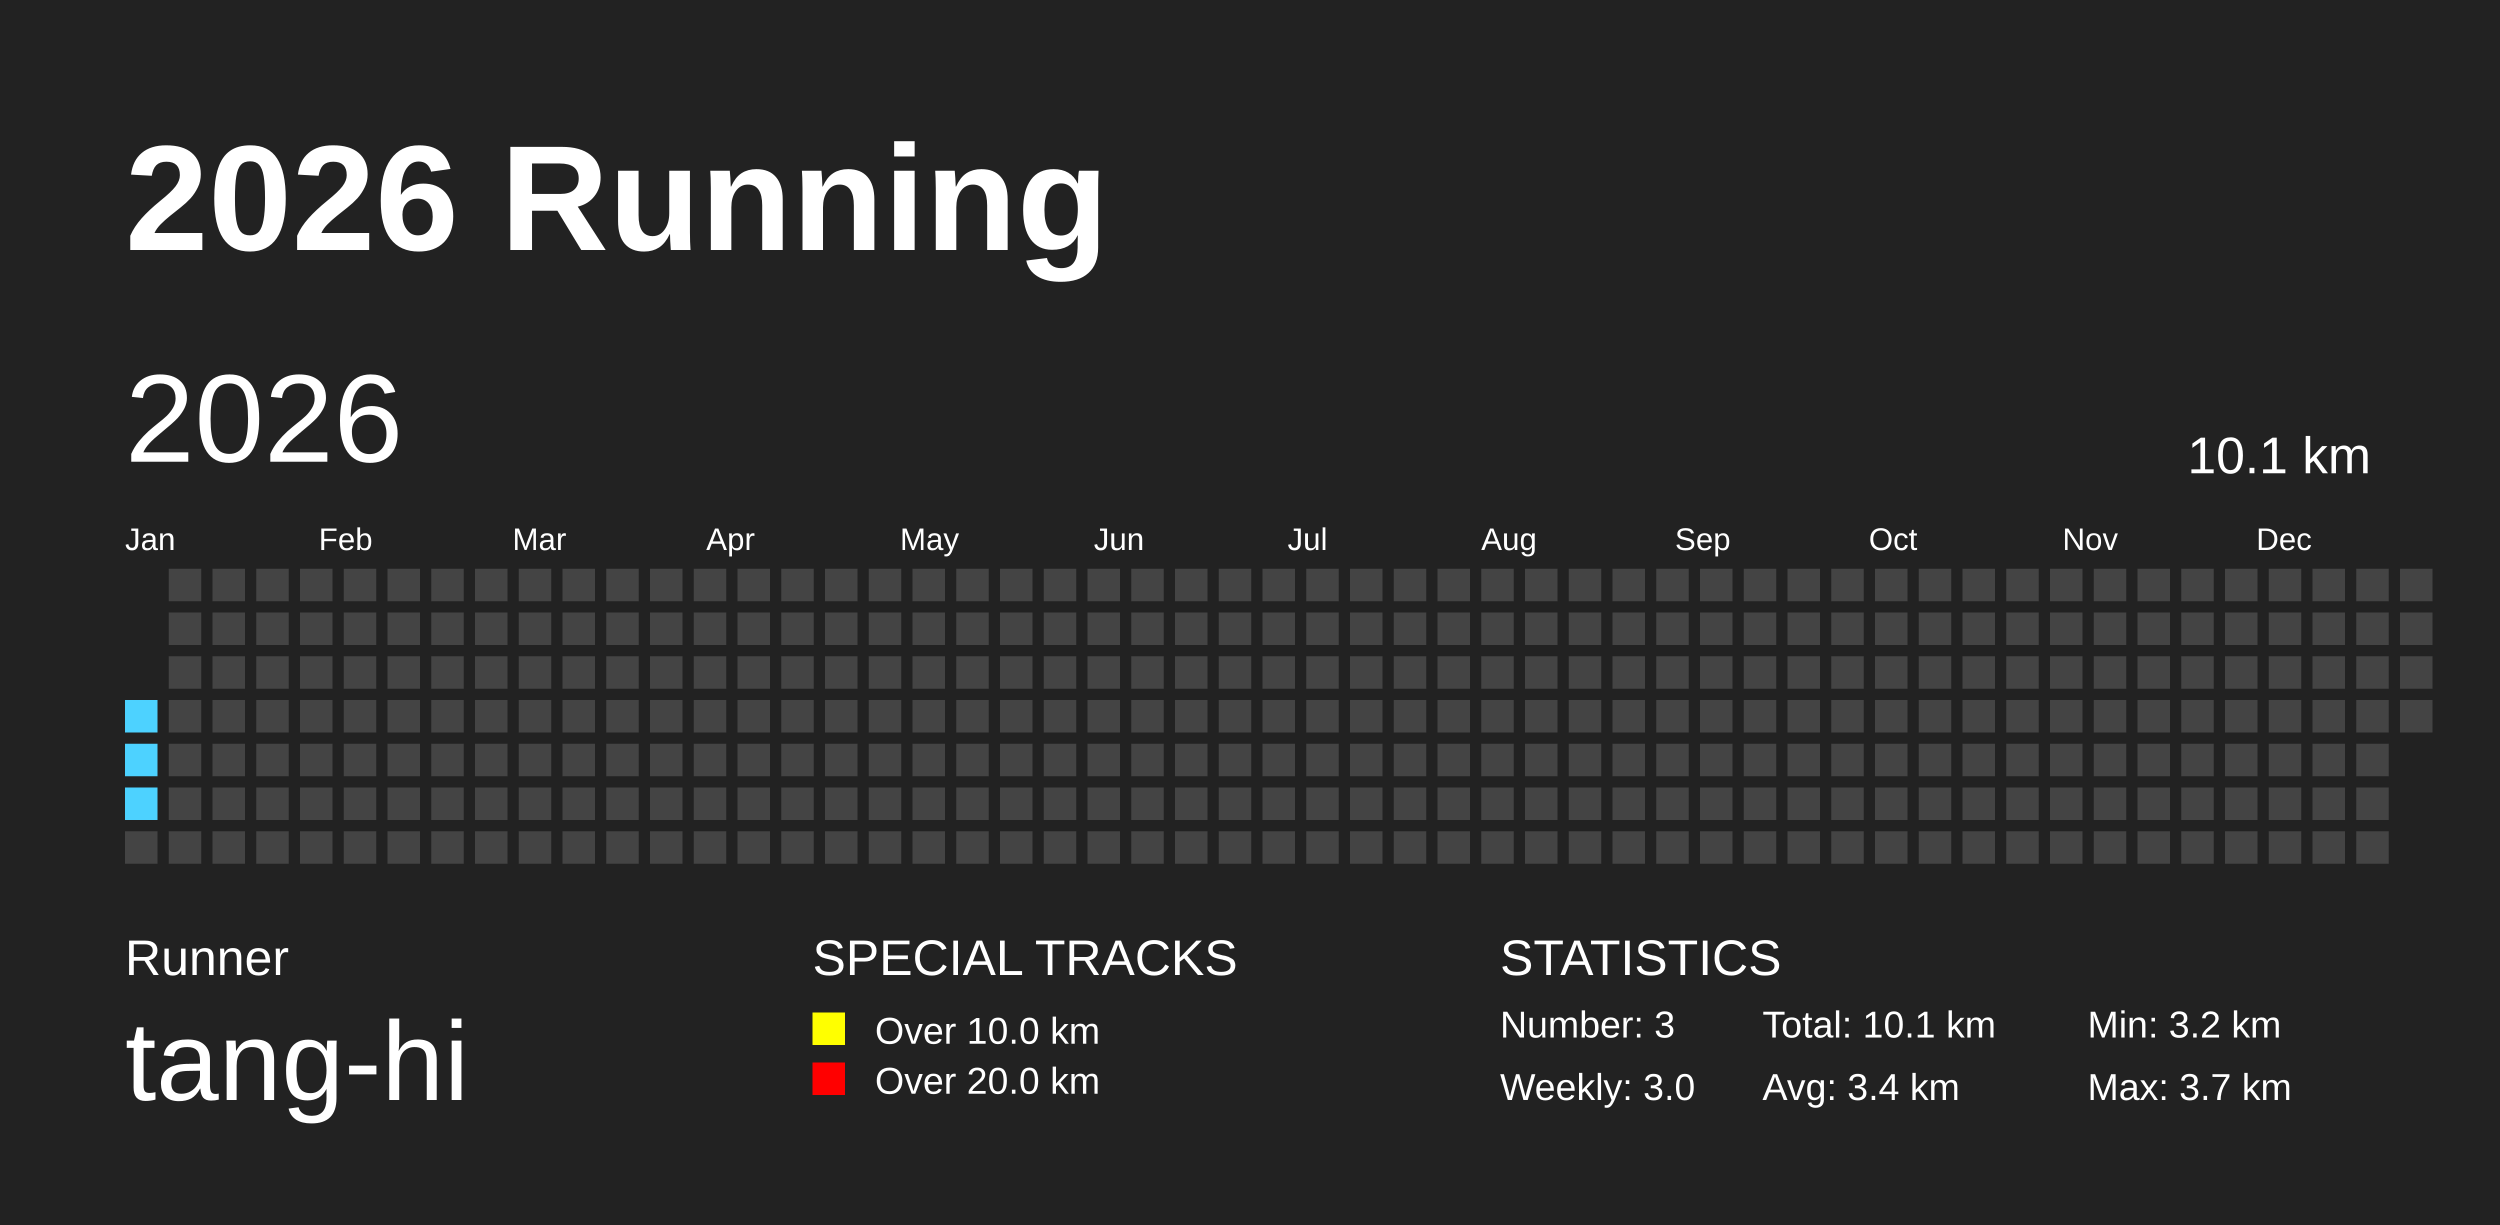
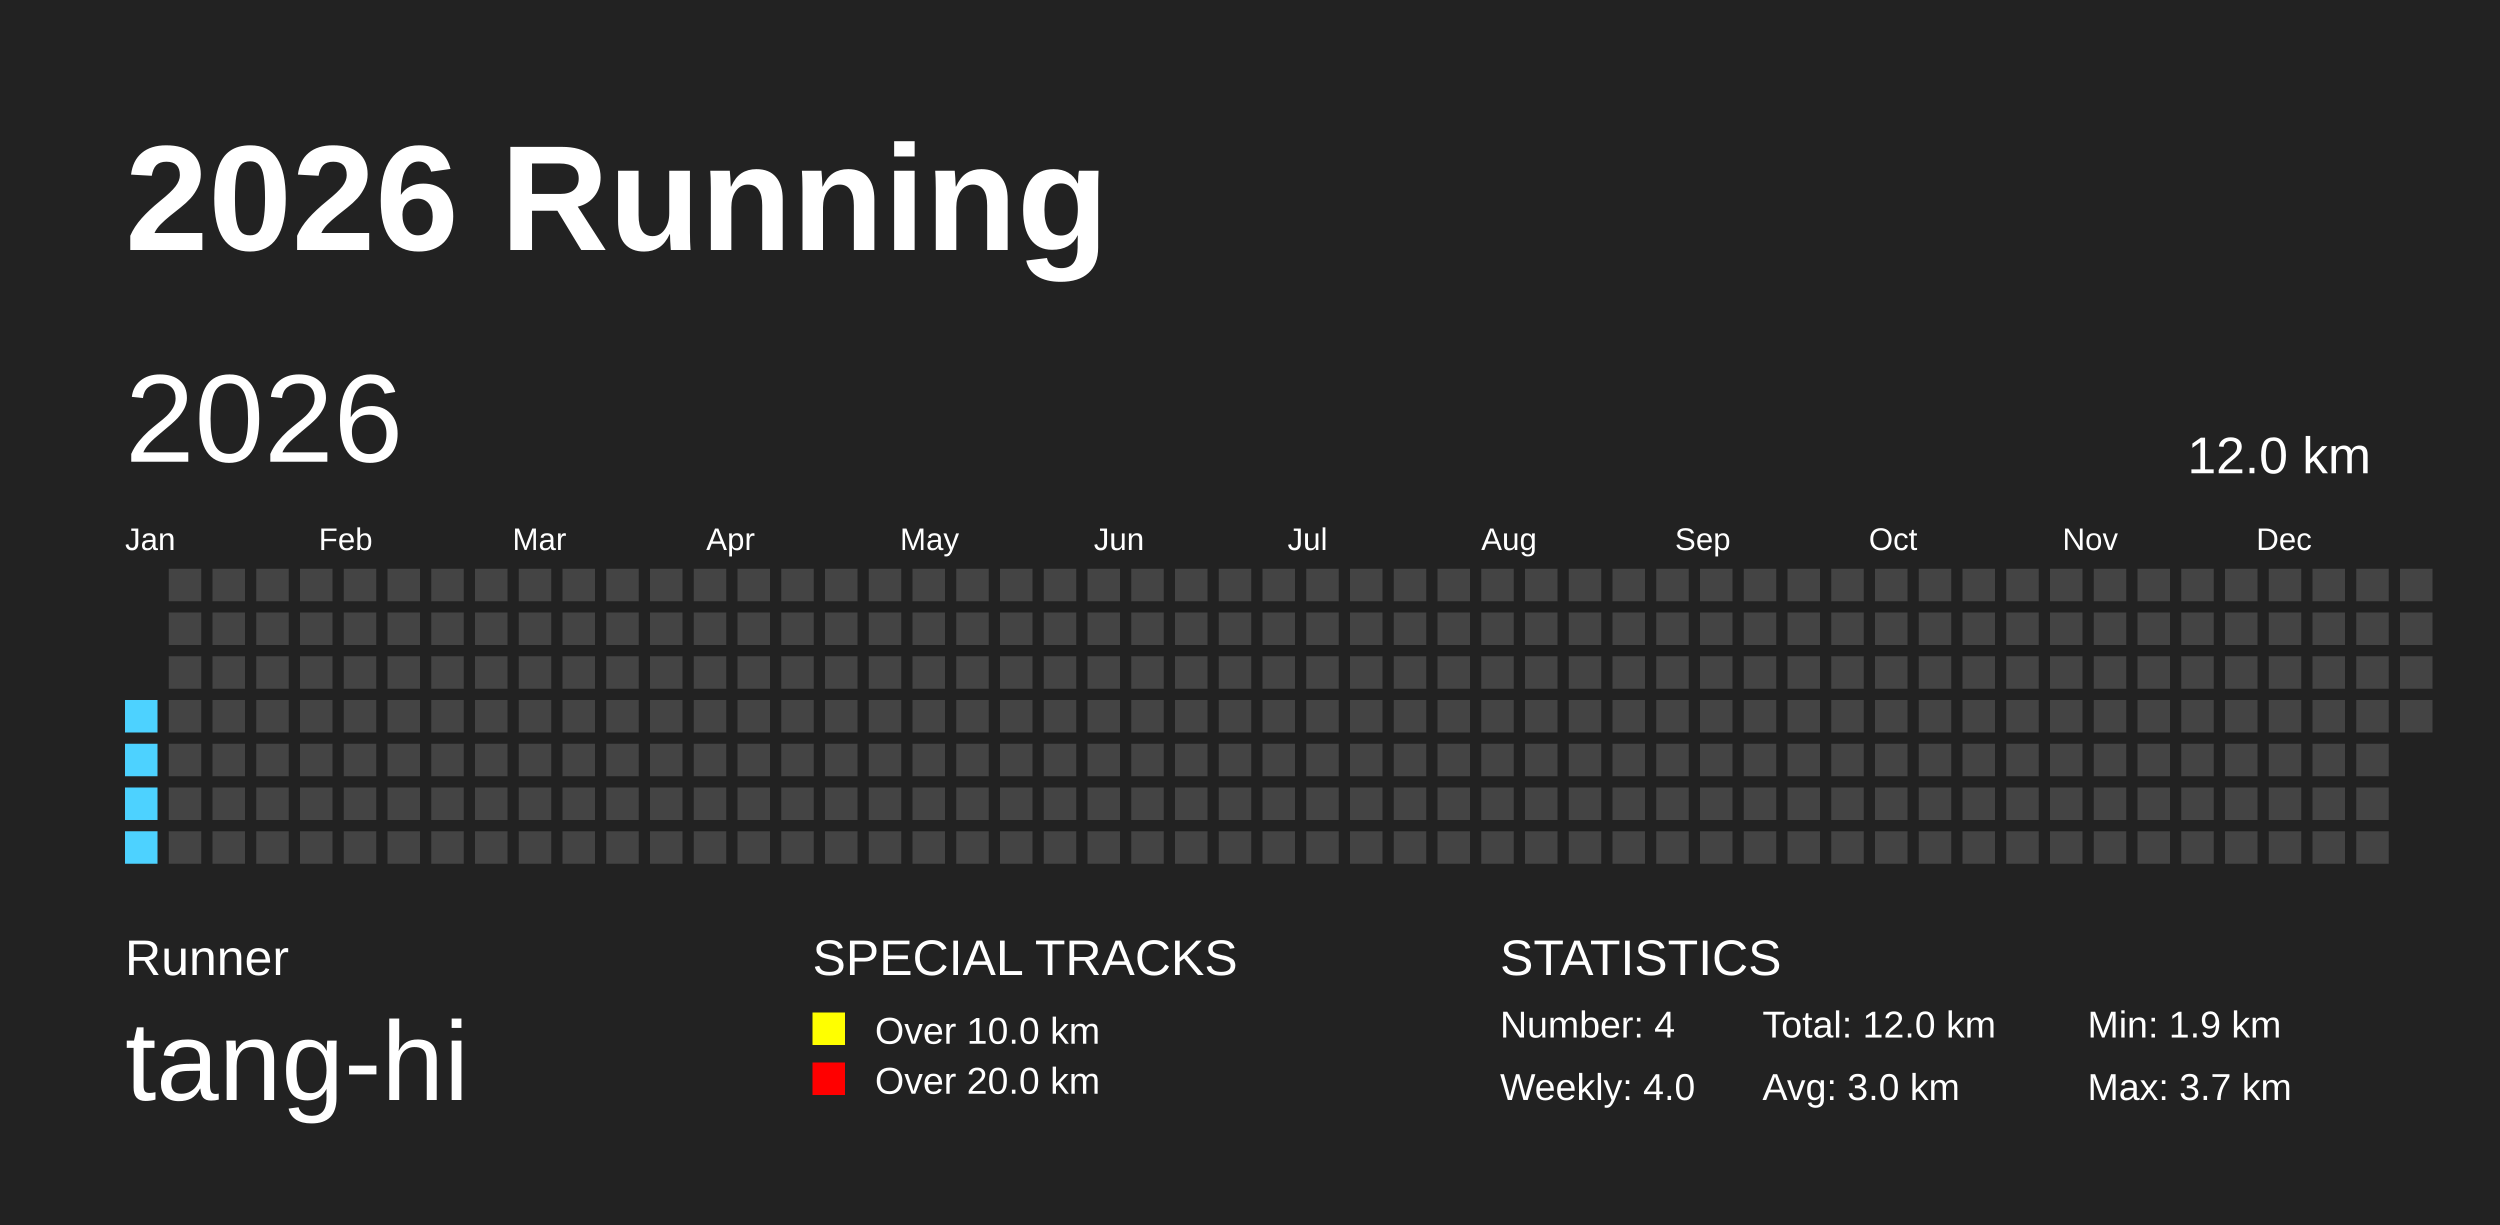
<svg xmlns="http://www.w3.org/2000/svg" baseProfile="full" height="98mm" version="1.1" viewBox="0,0,200,98" width="200mm">
  <defs />
  <rect fill="#222222" height="98" width="200" x="0" y="0" />
  <text fill="#FFFFFF" style="font-size:12px; font-family:Arial; font-weight:bold;" x="10" y="20">2026 Running</text>
  <text fill="#FFFFFF" style="font-size:4px; font-family:Arial" x="10" y="78">Runner</text>
  <text fill="#FFFFFF" style="font-size:9px; font-family:Arial" x="10" y="88">tang-hi</text>
  <text fill="#FFFFFF" style="font-size:4px; font-family:Arial" x="65" y="78">SPECIAL TRACKS</text>
  <rect fill="yellow" height="2.6" width="2.6" x="65" y="81" />
  <text fill="#FFFFFF" style="font-size:3px; font-family:Arial" x="70" y="83.5">Over 10.0 km</text>
  <rect fill="red" height="2.6" width="2.6" x="65" y="85" />
  <text fill="#FFFFFF" style="font-size:3px; font-family:Arial" x="70" y="87.5">Over 20.0 km</text>
  <text fill="#FFFFFF" style="font-size:4px; font-family:Arial" x="120" y="78">STATISTICS</text>
-   <text fill="#FFFFFF" style="font-size:3px; font-family:Arial" x="120" y="83">Number: 3</text>
-   <text fill="#FFFFFF" style="font-size:3px; font-family:Arial" x="120" y="88">Weekly: 3.0</text>
-   <text fill="#FFFFFF" style="font-size:3px; font-family:Arial" x="141" y="83">Total: 10.1 km</text>
-   <text fill="#FFFFFF" style="font-size:3px; font-family:Arial" x="141" y="88">Avg: 3.4 km</text>
-   <text fill="#FFFFFF" style="font-size:3px; font-family:Arial" x="167" y="83">Min: 3.2 km</text>
+   <text fill="#FFFFFF" style="font-size:3px; font-family:Arial" x="120" y="83">Number: 4</text>
+   <text fill="#FFFFFF" style="font-size:3px; font-family:Arial" x="120" y="88">Weekly: 4.0</text>
+   <text fill="#FFFFFF" style="font-size:3px; font-family:Arial" x="141" y="83">Total: 12.0 km</text>
+   <text fill="#FFFFFF" style="font-size:3px; font-family:Arial" x="141" y="88">Avg: 3.0 km</text>
+   <text fill="#FFFFFF" style="font-size:3px; font-family:Arial" x="167" y="83">Min: 1.9 km</text>
  <text fill="#FFFFFF" style="font-size:3px; font-family:Arial" x="167" y="88">Max: 3.7 km</text>
  <text dominant-baseline="hanging" fill="#FFFFFF" style="font-size:10.0px; font-family:Arial;" x="10" y="30">2026</text>
-   <text dominant-baseline="hanging" fill="#FFFFFF" style="font-size:4.125px; font-family:Arial;" x="175" y="35">10.1 km</text>
+   <text dominant-baseline="hanging" fill="#FFFFFF" style="font-size:4.125px; font-family:Arial;" x="175" y="35">12.0 km</text>
  <text fill="#FFFFFF" style="font-size:2.5px; font-family:Arial" x="10.0" y="44">Jan</text>
  <text fill="#FFFFFF" style="font-size:2.5px; font-family:Arial" x="25.5" y="44">Feb</text>
  <text fill="#FFFFFF" style="font-size:2.5px; font-family:Arial" x="41.0" y="44">Mar</text>
  <text fill="#FFFFFF" style="font-size:2.5px; font-family:Arial" x="56.5" y="44">Apr</text>
  <text fill="#FFFFFF" style="font-size:2.5px; font-family:Arial" x="72.0" y="44">May</text>
  <text fill="#FFFFFF" style="font-size:2.5px; font-family:Arial" x="87.5" y="44">Jun</text>
  <text fill="#FFFFFF" style="font-size:2.5px; font-family:Arial" x="103.0" y="44">Jul</text>
  <text fill="#FFFFFF" style="font-size:2.5px; font-family:Arial" x="118.5" y="44">Aug</text>
  <text fill="#FFFFFF" style="font-size:2.5px; font-family:Arial" x="134.0" y="44">Sep</text>
  <text fill="#FFFFFF" style="font-size:2.5px; font-family:Arial" x="149.5" y="44">Oct</text>
  <text fill="#FFFFFF" style="font-size:2.5px; font-family:Arial" x="165.0" y="44">Nov</text>
  <text fill="#FFFFFF" style="font-size:2.5px; font-family:Arial" x="180.5" y="44">Dec</text>
  <rect fill="#4DD2FF" height="2.6" width="2.6" x="10.0" y="56.0" />
  <rect fill="#4DD2FF" height="2.6" width="2.6" x="10.0" y="59.5" />
  <rect fill="#4DD2FF" height="2.6" width="2.6" x="10.0" y="63.0" />
-   <rect fill="#444444" height="2.6" width="2.6" x="10.0" y="66.5" />
+   <rect fill="#4DD2FF" height="2.6" width="2.6" x="10.0" y="66.5" />
  <rect fill="#444444" height="2.6" width="2.6" x="13.5" y="45.5" />
  <rect fill="#444444" height="2.6" width="2.6" x="13.5" y="49.0" />
  <rect fill="#444444" height="2.6" width="2.6" x="13.5" y="52.5" />
  <rect fill="#444444" height="2.6" width="2.6" x="13.5" y="56.0" />
  <rect fill="#444444" height="2.6" width="2.6" x="13.5" y="59.5" />
  <rect fill="#444444" height="2.6" width="2.6" x="13.5" y="63.0" />
  <rect fill="#444444" height="2.6" width="2.6" x="13.5" y="66.5" />
  <rect fill="#444444" height="2.6" width="2.6" x="17.0" y="45.5" />
  <rect fill="#444444" height="2.6" width="2.6" x="17.0" y="49.0" />
  <rect fill="#444444" height="2.6" width="2.6" x="17.0" y="52.5" />
  <rect fill="#444444" height="2.6" width="2.6" x="17.0" y="56.0" />
  <rect fill="#444444" height="2.6" width="2.6" x="17.0" y="59.5" />
  <rect fill="#444444" height="2.6" width="2.6" x="17.0" y="63.0" />
  <rect fill="#444444" height="2.6" width="2.6" x="17.0" y="66.5" />
  <rect fill="#444444" height="2.6" width="2.6" x="20.5" y="45.5" />
  <rect fill="#444444" height="2.6" width="2.6" x="20.5" y="49.0" />
  <rect fill="#444444" height="2.6" width="2.6" x="20.5" y="52.5" />
  <rect fill="#444444" height="2.6" width="2.6" x="20.5" y="56.0" />
  <rect fill="#444444" height="2.6" width="2.6" x="20.5" y="59.5" />
  <rect fill="#444444" height="2.6" width="2.6" x="20.5" y="63.0" />
  <rect fill="#444444" height="2.6" width="2.6" x="20.5" y="66.5" />
  <rect fill="#444444" height="2.6" width="2.6" x="24.0" y="45.5" />
  <rect fill="#444444" height="2.6" width="2.6" x="24.0" y="49.0" />
  <rect fill="#444444" height="2.6" width="2.6" x="24.0" y="52.5" />
  <rect fill="#444444" height="2.6" width="2.6" x="24.0" y="56.0" />
  <rect fill="#444444" height="2.6" width="2.6" x="24.0" y="59.5" />
  <rect fill="#444444" height="2.6" width="2.6" x="24.0" y="63.0" />
  <rect fill="#444444" height="2.6" width="2.6" x="24.0" y="66.5" />
  <rect fill="#444444" height="2.6" width="2.6" x="27.5" y="45.5" />
  <rect fill="#444444" height="2.6" width="2.6" x="27.5" y="49.0" />
  <rect fill="#444444" height="2.6" width="2.6" x="27.5" y="52.5" />
  <rect fill="#444444" height="2.6" width="2.6" x="27.5" y="56.0" />
  <rect fill="#444444" height="2.6" width="2.6" x="27.5" y="59.5" />
  <rect fill="#444444" height="2.6" width="2.6" x="27.5" y="63.0" />
  <rect fill="#444444" height="2.6" width="2.6" x="27.5" y="66.5" />
  <rect fill="#444444" height="2.6" width="2.6" x="31.0" y="45.5" />
  <rect fill="#444444" height="2.6" width="2.6" x="31.0" y="49.0" />
  <rect fill="#444444" height="2.6" width="2.6" x="31.0" y="52.5" />
  <rect fill="#444444" height="2.6" width="2.6" x="31.0" y="56.0" />
  <rect fill="#444444" height="2.6" width="2.6" x="31.0" y="59.5" />
  <rect fill="#444444" height="2.6" width="2.6" x="31.0" y="63.0" />
  <rect fill="#444444" height="2.6" width="2.6" x="31.0" y="66.5" />
  <rect fill="#444444" height="2.6" width="2.6" x="34.5" y="45.5" />
  <rect fill="#444444" height="2.6" width="2.6" x="34.5" y="49.0" />
  <rect fill="#444444" height="2.6" width="2.6" x="34.5" y="52.5" />
  <rect fill="#444444" height="2.6" width="2.6" x="34.5" y="56.0" />
  <rect fill="#444444" height="2.6" width="2.6" x="34.5" y="59.5" />
  <rect fill="#444444" height="2.6" width="2.6" x="34.5" y="63.0" />
  <rect fill="#444444" height="2.6" width="2.6" x="34.5" y="66.5" />
  <rect fill="#444444" height="2.6" width="2.6" x="38.0" y="45.5" />
  <rect fill="#444444" height="2.6" width="2.6" x="38.0" y="49.0" />
  <rect fill="#444444" height="2.6" width="2.6" x="38.0" y="52.5" />
  <rect fill="#444444" height="2.6" width="2.6" x="38.0" y="56.0" />
  <rect fill="#444444" height="2.6" width="2.6" x="38.0" y="59.5" />
  <rect fill="#444444" height="2.6" width="2.6" x="38.0" y="63.0" />
  <rect fill="#444444" height="2.6" width="2.6" x="38.0" y="66.5" />
  <rect fill="#444444" height="2.6" width="2.6" x="41.5" y="45.5" />
  <rect fill="#444444" height="2.6" width="2.6" x="41.5" y="49.0" />
  <rect fill="#444444" height="2.6" width="2.6" x="41.5" y="52.5" />
  <rect fill="#444444" height="2.6" width="2.6" x="41.5" y="56.0" />
  <rect fill="#444444" height="2.6" width="2.6" x="41.5" y="59.5" />
  <rect fill="#444444" height="2.6" width="2.6" x="41.5" y="63.0" />
  <rect fill="#444444" height="2.6" width="2.6" x="41.5" y="66.5" />
  <rect fill="#444444" height="2.6" width="2.6" x="45.0" y="45.5" />
  <rect fill="#444444" height="2.6" width="2.6" x="45.0" y="49.0" />
  <rect fill="#444444" height="2.6" width="2.6" x="45.0" y="52.5" />
  <rect fill="#444444" height="2.6" width="2.6" x="45.0" y="56.0" />
  <rect fill="#444444" height="2.6" width="2.6" x="45.0" y="59.5" />
  <rect fill="#444444" height="2.6" width="2.6" x="45.0" y="63.0" />
  <rect fill="#444444" height="2.6" width="2.6" x="45.0" y="66.5" />
  <rect fill="#444444" height="2.6" width="2.6" x="48.5" y="45.5" />
  <rect fill="#444444" height="2.6" width="2.6" x="48.5" y="49.0" />
  <rect fill="#444444" height="2.6" width="2.6" x="48.5" y="52.5" />
  <rect fill="#444444" height="2.6" width="2.6" x="48.5" y="56.0" />
  <rect fill="#444444" height="2.6" width="2.6" x="48.5" y="59.5" />
  <rect fill="#444444" height="2.6" width="2.6" x="48.5" y="63.0" />
  <rect fill="#444444" height="2.6" width="2.6" x="48.5" y="66.5" />
  <rect fill="#444444" height="2.6" width="2.6" x="52.0" y="45.5" />
  <rect fill="#444444" height="2.6" width="2.6" x="52.0" y="49.0" />
  <rect fill="#444444" height="2.6" width="2.6" x="52.0" y="52.5" />
  <rect fill="#444444" height="2.6" width="2.6" x="52.0" y="56.0" />
  <rect fill="#444444" height="2.6" width="2.6" x="52.0" y="59.5" />
  <rect fill="#444444" height="2.6" width="2.6" x="52.0" y="63.0" />
  <rect fill="#444444" height="2.6" width="2.6" x="52.0" y="66.5" />
  <rect fill="#444444" height="2.6" width="2.6" x="55.5" y="45.5" />
  <rect fill="#444444" height="2.6" width="2.6" x="55.5" y="49.0" />
  <rect fill="#444444" height="2.6" width="2.6" x="55.5" y="52.5" />
  <rect fill="#444444" height="2.6" width="2.6" x="55.5" y="56.0" />
  <rect fill="#444444" height="2.6" width="2.6" x="55.5" y="59.5" />
  <rect fill="#444444" height="2.6" width="2.6" x="55.5" y="63.0" />
  <rect fill="#444444" height="2.6" width="2.6" x="55.5" y="66.5" />
  <rect fill="#444444" height="2.6" width="2.6" x="59.0" y="45.5" />
  <rect fill="#444444" height="2.6" width="2.6" x="59.0" y="49.0" />
  <rect fill="#444444" height="2.6" width="2.6" x="59.0" y="52.5" />
  <rect fill="#444444" height="2.6" width="2.6" x="59.0" y="56.0" />
  <rect fill="#444444" height="2.6" width="2.6" x="59.0" y="59.5" />
  <rect fill="#444444" height="2.6" width="2.6" x="59.0" y="63.0" />
  <rect fill="#444444" height="2.6" width="2.6" x="59.0" y="66.5" />
  <rect fill="#444444" height="2.6" width="2.6" x="62.5" y="45.5" />
  <rect fill="#444444" height="2.6" width="2.6" x="62.5" y="49.0" />
  <rect fill="#444444" height="2.6" width="2.6" x="62.5" y="52.5" />
  <rect fill="#444444" height="2.6" width="2.6" x="62.5" y="56.0" />
  <rect fill="#444444" height="2.6" width="2.6" x="62.5" y="59.5" />
  <rect fill="#444444" height="2.6" width="2.6" x="62.5" y="63.0" />
  <rect fill="#444444" height="2.6" width="2.6" x="62.5" y="66.5" />
  <rect fill="#444444" height="2.6" width="2.6" x="66.0" y="45.5" />
  <rect fill="#444444" height="2.6" width="2.6" x="66.0" y="49.0" />
  <rect fill="#444444" height="2.6" width="2.6" x="66.0" y="52.5" />
  <rect fill="#444444" height="2.6" width="2.6" x="66.0" y="56.0" />
  <rect fill="#444444" height="2.6" width="2.6" x="66.0" y="59.5" />
  <rect fill="#444444" height="2.6" width="2.6" x="66.0" y="63.0" />
  <rect fill="#444444" height="2.6" width="2.6" x="66.0" y="66.5" />
  <rect fill="#444444" height="2.6" width="2.6" x="69.5" y="45.5" />
  <rect fill="#444444" height="2.6" width="2.6" x="69.5" y="49.0" />
  <rect fill="#444444" height="2.6" width="2.6" x="69.5" y="52.5" />
  <rect fill="#444444" height="2.6" width="2.6" x="69.5" y="56.0" />
  <rect fill="#444444" height="2.6" width="2.6" x="69.5" y="59.5" />
  <rect fill="#444444" height="2.6" width="2.6" x="69.5" y="63.0" />
  <rect fill="#444444" height="2.6" width="2.6" x="69.5" y="66.5" />
  <rect fill="#444444" height="2.6" width="2.6" x="73.0" y="45.5" />
  <rect fill="#444444" height="2.6" width="2.6" x="73.0" y="49.0" />
  <rect fill="#444444" height="2.6" width="2.6" x="73.0" y="52.5" />
  <rect fill="#444444" height="2.6" width="2.6" x="73.0" y="56.0" />
  <rect fill="#444444" height="2.6" width="2.6" x="73.0" y="59.5" />
  <rect fill="#444444" height="2.6" width="2.6" x="73.0" y="63.0" />
  <rect fill="#444444" height="2.6" width="2.6" x="73.0" y="66.5" />
  <rect fill="#444444" height="2.6" width="2.6" x="76.5" y="45.5" />
  <rect fill="#444444" height="2.6" width="2.6" x="76.5" y="49.0" />
  <rect fill="#444444" height="2.6" width="2.6" x="76.5" y="52.5" />
  <rect fill="#444444" height="2.6" width="2.6" x="76.5" y="56.0" />
  <rect fill="#444444" height="2.6" width="2.6" x="76.5" y="59.5" />
  <rect fill="#444444" height="2.6" width="2.6" x="76.5" y="63.0" />
  <rect fill="#444444" height="2.6" width="2.6" x="76.5" y="66.5" />
  <rect fill="#444444" height="2.6" width="2.6" x="80.0" y="45.5" />
  <rect fill="#444444" height="2.6" width="2.6" x="80.0" y="49.0" />
  <rect fill="#444444" height="2.6" width="2.6" x="80.0" y="52.5" />
  <rect fill="#444444" height="2.6" width="2.6" x="80.0" y="56.0" />
  <rect fill="#444444" height="2.6" width="2.6" x="80.0" y="59.5" />
  <rect fill="#444444" height="2.6" width="2.6" x="80.0" y="63.0" />
  <rect fill="#444444" height="2.6" width="2.6" x="80.0" y="66.5" />
  <rect fill="#444444" height="2.6" width="2.6" x="83.5" y="45.5" />
  <rect fill="#444444" height="2.6" width="2.6" x="83.5" y="49.0" />
  <rect fill="#444444" height="2.6" width="2.6" x="83.5" y="52.5" />
  <rect fill="#444444" height="2.6" width="2.6" x="83.5" y="56.0" />
  <rect fill="#444444" height="2.6" width="2.6" x="83.5" y="59.5" />
  <rect fill="#444444" height="2.6" width="2.6" x="83.5" y="63.0" />
  <rect fill="#444444" height="2.6" width="2.6" x="83.5" y="66.5" />
  <rect fill="#444444" height="2.6" width="2.6" x="87.0" y="45.5" />
  <rect fill="#444444" height="2.6" width="2.6" x="87.0" y="49.0" />
  <rect fill="#444444" height="2.6" width="2.6" x="87.0" y="52.5" />
  <rect fill="#444444" height="2.6" width="2.6" x="87.0" y="56.0" />
  <rect fill="#444444" height="2.6" width="2.6" x="87.0" y="59.5" />
  <rect fill="#444444" height="2.6" width="2.6" x="87.0" y="63.0" />
  <rect fill="#444444" height="2.6" width="2.6" x="87.0" y="66.5" />
  <rect fill="#444444" height="2.6" width="2.6" x="90.5" y="45.5" />
  <rect fill="#444444" height="2.6" width="2.6" x="90.5" y="49.0" />
  <rect fill="#444444" height="2.6" width="2.6" x="90.5" y="52.5" />
  <rect fill="#444444" height="2.6" width="2.6" x="90.5" y="56.0" />
  <rect fill="#444444" height="2.6" width="2.6" x="90.5" y="59.5" />
  <rect fill="#444444" height="2.6" width="2.6" x="90.5" y="63.0" />
  <rect fill="#444444" height="2.6" width="2.6" x="90.5" y="66.5" />
  <rect fill="#444444" height="2.6" width="2.6" x="94.0" y="45.5" />
  <rect fill="#444444" height="2.6" width="2.6" x="94.0" y="49.0" />
  <rect fill="#444444" height="2.6" width="2.6" x="94.0" y="52.5" />
  <rect fill="#444444" height="2.6" width="2.6" x="94.0" y="56.0" />
  <rect fill="#444444" height="2.6" width="2.6" x="94.0" y="59.5" />
  <rect fill="#444444" height="2.6" width="2.6" x="94.0" y="63.0" />
  <rect fill="#444444" height="2.6" width="2.6" x="94.0" y="66.5" />
  <rect fill="#444444" height="2.6" width="2.6" x="97.5" y="45.5" />
  <rect fill="#444444" height="2.6" width="2.6" x="97.5" y="49.0" />
  <rect fill="#444444" height="2.6" width="2.6" x="97.5" y="52.5" />
  <rect fill="#444444" height="2.6" width="2.6" x="97.5" y="56.0" />
  <rect fill="#444444" height="2.6" width="2.6" x="97.5" y="59.5" />
  <rect fill="#444444" height="2.6" width="2.6" x="97.5" y="63.0" />
  <rect fill="#444444" height="2.6" width="2.6" x="97.5" y="66.5" />
  <rect fill="#444444" height="2.6" width="2.6" x="101.0" y="45.5" />
  <rect fill="#444444" height="2.6" width="2.6" x="101.0" y="49.0" />
  <rect fill="#444444" height="2.6" width="2.6" x="101.0" y="52.5" />
  <rect fill="#444444" height="2.6" width="2.6" x="101.0" y="56.0" />
  <rect fill="#444444" height="2.6" width="2.6" x="101.0" y="59.5" />
  <rect fill="#444444" height="2.6" width="2.6" x="101.0" y="63.0" />
  <rect fill="#444444" height="2.6" width="2.6" x="101.0" y="66.5" />
  <rect fill="#444444" height="2.6" width="2.6" x="104.5" y="45.5" />
  <rect fill="#444444" height="2.6" width="2.6" x="104.5" y="49.0" />
  <rect fill="#444444" height="2.6" width="2.6" x="104.5" y="52.5" />
  <rect fill="#444444" height="2.6" width="2.6" x="104.5" y="56.0" />
  <rect fill="#444444" height="2.6" width="2.6" x="104.5" y="59.5" />
  <rect fill="#444444" height="2.6" width="2.6" x="104.5" y="63.0" />
  <rect fill="#444444" height="2.6" width="2.6" x="104.5" y="66.5" />
  <rect fill="#444444" height="2.6" width="2.6" x="108.0" y="45.5" />
  <rect fill="#444444" height="2.6" width="2.6" x="108.0" y="49.0" />
  <rect fill="#444444" height="2.6" width="2.6" x="108.0" y="52.5" />
  <rect fill="#444444" height="2.6" width="2.6" x="108.0" y="56.0" />
  <rect fill="#444444" height="2.6" width="2.6" x="108.0" y="59.5" />
  <rect fill="#444444" height="2.6" width="2.6" x="108.0" y="63.0" />
  <rect fill="#444444" height="2.6" width="2.6" x="108.0" y="66.5" />
  <rect fill="#444444" height="2.6" width="2.6" x="111.5" y="45.5" />
  <rect fill="#444444" height="2.6" width="2.6" x="111.5" y="49.0" />
  <rect fill="#444444" height="2.6" width="2.6" x="111.5" y="52.5" />
  <rect fill="#444444" height="2.6" width="2.6" x="111.5" y="56.0" />
  <rect fill="#444444" height="2.6" width="2.6" x="111.5" y="59.5" />
  <rect fill="#444444" height="2.6" width="2.6" x="111.5" y="63.0" />
  <rect fill="#444444" height="2.6" width="2.6" x="111.5" y="66.5" />
  <rect fill="#444444" height="2.6" width="2.6" x="115.0" y="45.5" />
  <rect fill="#444444" height="2.6" width="2.6" x="115.0" y="49.0" />
  <rect fill="#444444" height="2.6" width="2.6" x="115.0" y="52.5" />
  <rect fill="#444444" height="2.6" width="2.6" x="115.0" y="56.0" />
  <rect fill="#444444" height="2.6" width="2.6" x="115.0" y="59.5" />
  <rect fill="#444444" height="2.6" width="2.6" x="115.0" y="63.0" />
  <rect fill="#444444" height="2.6" width="2.6" x="115.0" y="66.5" />
  <rect fill="#444444" height="2.6" width="2.6" x="118.5" y="45.5" />
  <rect fill="#444444" height="2.6" width="2.6" x="118.5" y="49.0" />
  <rect fill="#444444" height="2.6" width="2.6" x="118.5" y="52.5" />
  <rect fill="#444444" height="2.6" width="2.6" x="118.5" y="56.0" />
  <rect fill="#444444" height="2.6" width="2.6" x="118.5" y="59.5" />
  <rect fill="#444444" height="2.6" width="2.6" x="118.5" y="63.0" />
  <rect fill="#444444" height="2.6" width="2.6" x="118.5" y="66.5" />
  <rect fill="#444444" height="2.6" width="2.6" x="122.0" y="45.5" />
  <rect fill="#444444" height="2.6" width="2.6" x="122.0" y="49.0" />
  <rect fill="#444444" height="2.6" width="2.6" x="122.0" y="52.5" />
  <rect fill="#444444" height="2.6" width="2.6" x="122.0" y="56.0" />
  <rect fill="#444444" height="2.6" width="2.6" x="122.0" y="59.5" />
  <rect fill="#444444" height="2.6" width="2.6" x="122.0" y="63.0" />
  <rect fill="#444444" height="2.6" width="2.6" x="122.0" y="66.5" />
  <rect fill="#444444" height="2.6" width="2.6" x="125.5" y="45.5" />
  <rect fill="#444444" height="2.6" width="2.6" x="125.5" y="49.0" />
  <rect fill="#444444" height="2.6" width="2.6" x="125.5" y="52.5" />
  <rect fill="#444444" height="2.6" width="2.6" x="125.5" y="56.0" />
  <rect fill="#444444" height="2.6" width="2.6" x="125.5" y="59.5" />
  <rect fill="#444444" height="2.6" width="2.6" x="125.5" y="63.0" />
  <rect fill="#444444" height="2.6" width="2.6" x="125.5" y="66.5" />
  <rect fill="#444444" height="2.6" width="2.6" x="129.0" y="45.5" />
  <rect fill="#444444" height="2.6" width="2.6" x="129.0" y="49.0" />
  <rect fill="#444444" height="2.6" width="2.6" x="129.0" y="52.5" />
  <rect fill="#444444" height="2.6" width="2.6" x="129.0" y="56.0" />
  <rect fill="#444444" height="2.6" width="2.6" x="129.0" y="59.5" />
  <rect fill="#444444" height="2.6" width="2.6" x="129.0" y="63.0" />
  <rect fill="#444444" height="2.6" width="2.6" x="129.0" y="66.5" />
  <rect fill="#444444" height="2.6" width="2.6" x="132.5" y="45.5" />
  <rect fill="#444444" height="2.6" width="2.6" x="132.5" y="49.0" />
  <rect fill="#444444" height="2.6" width="2.6" x="132.5" y="52.5" />
  <rect fill="#444444" height="2.6" width="2.6" x="132.5" y="56.0" />
  <rect fill="#444444" height="2.6" width="2.6" x="132.5" y="59.5" />
  <rect fill="#444444" height="2.6" width="2.6" x="132.5" y="63.0" />
  <rect fill="#444444" height="2.6" width="2.6" x="132.5" y="66.5" />
  <rect fill="#444444" height="2.6" width="2.6" x="136.0" y="45.5" />
  <rect fill="#444444" height="2.6" width="2.6" x="136.0" y="49.0" />
  <rect fill="#444444" height="2.6" width="2.6" x="136.0" y="52.5" />
  <rect fill="#444444" height="2.6" width="2.6" x="136.0" y="56.0" />
  <rect fill="#444444" height="2.6" width="2.6" x="136.0" y="59.5" />
  <rect fill="#444444" height="2.6" width="2.6" x="136.0" y="63.0" />
  <rect fill="#444444" height="2.6" width="2.6" x="136.0" y="66.5" />
  <rect fill="#444444" height="2.6" width="2.6" x="139.5" y="45.5" />
  <rect fill="#444444" height="2.6" width="2.6" x="139.5" y="49.0" />
  <rect fill="#444444" height="2.6" width="2.6" x="139.5" y="52.5" />
  <rect fill="#444444" height="2.6" width="2.6" x="139.5" y="56.0" />
  <rect fill="#444444" height="2.6" width="2.6" x="139.5" y="59.5" />
  <rect fill="#444444" height="2.6" width="2.6" x="139.5" y="63.0" />
  <rect fill="#444444" height="2.6" width="2.6" x="139.5" y="66.5" />
  <rect fill="#444444" height="2.6" width="2.6" x="143.0" y="45.5" />
  <rect fill="#444444" height="2.6" width="2.6" x="143.0" y="49.0" />
  <rect fill="#444444" height="2.6" width="2.6" x="143.0" y="52.5" />
  <rect fill="#444444" height="2.6" width="2.6" x="143.0" y="56.0" />
  <rect fill="#444444" height="2.6" width="2.6" x="143.0" y="59.5" />
  <rect fill="#444444" height="2.6" width="2.6" x="143.0" y="63.0" />
  <rect fill="#444444" height="2.6" width="2.6" x="143.0" y="66.5" />
  <rect fill="#444444" height="2.6" width="2.6" x="146.5" y="45.5" />
  <rect fill="#444444" height="2.6" width="2.6" x="146.5" y="49.0" />
  <rect fill="#444444" height="2.6" width="2.6" x="146.5" y="52.5" />
  <rect fill="#444444" height="2.6" width="2.6" x="146.5" y="56.0" />
  <rect fill="#444444" height="2.6" width="2.6" x="146.5" y="59.5" />
  <rect fill="#444444" height="2.6" width="2.6" x="146.5" y="63.0" />
  <rect fill="#444444" height="2.6" width="2.6" x="146.5" y="66.5" />
  <rect fill="#444444" height="2.6" width="2.6" x="150.0" y="45.5" />
  <rect fill="#444444" height="2.6" width="2.6" x="150.0" y="49.0" />
  <rect fill="#444444" height="2.6" width="2.6" x="150.0" y="52.5" />
  <rect fill="#444444" height="2.6" width="2.6" x="150.0" y="56.0" />
  <rect fill="#444444" height="2.6" width="2.6" x="150.0" y="59.5" />
  <rect fill="#444444" height="2.6" width="2.6" x="150.0" y="63.0" />
  <rect fill="#444444" height="2.6" width="2.6" x="150.0" y="66.5" />
  <rect fill="#444444" height="2.6" width="2.6" x="153.5" y="45.5" />
  <rect fill="#444444" height="2.6" width="2.6" x="153.5" y="49.0" />
  <rect fill="#444444" height="2.6" width="2.6" x="153.5" y="52.5" />
  <rect fill="#444444" height="2.6" width="2.6" x="153.5" y="56.0" />
  <rect fill="#444444" height="2.6" width="2.6" x="153.5" y="59.5" />
  <rect fill="#444444" height="2.6" width="2.6" x="153.5" y="63.0" />
  <rect fill="#444444" height="2.6" width="2.6" x="153.5" y="66.5" />
  <rect fill="#444444" height="2.6" width="2.6" x="157.0" y="45.5" />
  <rect fill="#444444" height="2.6" width="2.6" x="157.0" y="49.0" />
  <rect fill="#444444" height="2.6" width="2.6" x="157.0" y="52.5" />
  <rect fill="#444444" height="2.6" width="2.6" x="157.0" y="56.0" />
  <rect fill="#444444" height="2.6" width="2.6" x="157.0" y="59.5" />
  <rect fill="#444444" height="2.6" width="2.6" x="157.0" y="63.0" />
  <rect fill="#444444" height="2.6" width="2.6" x="157.0" y="66.5" />
  <rect fill="#444444" height="2.6" width="2.6" x="160.5" y="45.5" />
  <rect fill="#444444" height="2.6" width="2.6" x="160.5" y="49.0" />
  <rect fill="#444444" height="2.6" width="2.6" x="160.5" y="52.5" />
  <rect fill="#444444" height="2.6" width="2.6" x="160.5" y="56.0" />
  <rect fill="#444444" height="2.6" width="2.6" x="160.5" y="59.5" />
  <rect fill="#444444" height="2.6" width="2.6" x="160.5" y="63.0" />
  <rect fill="#444444" height="2.6" width="2.6" x="160.5" y="66.5" />
  <rect fill="#444444" height="2.6" width="2.6" x="164.0" y="45.5" />
  <rect fill="#444444" height="2.6" width="2.6" x="164.0" y="49.0" />
  <rect fill="#444444" height="2.6" width="2.6" x="164.0" y="52.5" />
  <rect fill="#444444" height="2.6" width="2.6" x="164.0" y="56.0" />
  <rect fill="#444444" height="2.6" width="2.6" x="164.0" y="59.5" />
  <rect fill="#444444" height="2.6" width="2.6" x="164.0" y="63.0" />
  <rect fill="#444444" height="2.6" width="2.6" x="164.0" y="66.5" />
  <rect fill="#444444" height="2.6" width="2.6" x="167.5" y="45.5" />
  <rect fill="#444444" height="2.6" width="2.6" x="167.5" y="49.0" />
  <rect fill="#444444" height="2.6" width="2.6" x="167.5" y="52.5" />
  <rect fill="#444444" height="2.6" width="2.6" x="167.5" y="56.0" />
  <rect fill="#444444" height="2.6" width="2.6" x="167.5" y="59.5" />
  <rect fill="#444444" height="2.6" width="2.6" x="167.5" y="63.0" />
  <rect fill="#444444" height="2.6" width="2.6" x="167.5" y="66.5" />
  <rect fill="#444444" height="2.6" width="2.6" x="171.0" y="45.5" />
  <rect fill="#444444" height="2.6" width="2.6" x="171.0" y="49.0" />
  <rect fill="#444444" height="2.6" width="2.6" x="171.0" y="52.5" />
  <rect fill="#444444" height="2.6" width="2.6" x="171.0" y="56.0" />
  <rect fill="#444444" height="2.6" width="2.6" x="171.0" y="59.5" />
  <rect fill="#444444" height="2.6" width="2.6" x="171.0" y="63.0" />
  <rect fill="#444444" height="2.6" width="2.6" x="171.0" y="66.5" />
  <rect fill="#444444" height="2.6" width="2.6" x="174.5" y="45.5" />
  <rect fill="#444444" height="2.6" width="2.6" x="174.5" y="49.0" />
  <rect fill="#444444" height="2.6" width="2.6" x="174.5" y="52.5" />
  <rect fill="#444444" height="2.6" width="2.6" x="174.5" y="56.0" />
  <rect fill="#444444" height="2.6" width="2.6" x="174.5" y="59.5" />
  <rect fill="#444444" height="2.6" width="2.6" x="174.5" y="63.0" />
  <rect fill="#444444" height="2.6" width="2.6" x="174.5" y="66.5" />
  <rect fill="#444444" height="2.6" width="2.6" x="178.0" y="45.5" />
  <rect fill="#444444" height="2.6" width="2.6" x="178.0" y="49.0" />
  <rect fill="#444444" height="2.6" width="2.6" x="178.0" y="52.5" />
  <rect fill="#444444" height="2.6" width="2.6" x="178.0" y="56.0" />
  <rect fill="#444444" height="2.6" width="2.6" x="178.0" y="59.5" />
  <rect fill="#444444" height="2.6" width="2.6" x="178.0" y="63.0" />
  <rect fill="#444444" height="2.6" width="2.6" x="178.0" y="66.5" />
  <rect fill="#444444" height="2.6" width="2.6" x="181.5" y="45.5" />
  <rect fill="#444444" height="2.6" width="2.6" x="181.5" y="49.0" />
  <rect fill="#444444" height="2.6" width="2.6" x="181.5" y="52.5" />
  <rect fill="#444444" height="2.6" width="2.6" x="181.5" y="56.0" />
  <rect fill="#444444" height="2.6" width="2.6" x="181.5" y="59.5" />
  <rect fill="#444444" height="2.6" width="2.6" x="181.5" y="63.0" />
  <rect fill="#444444" height="2.6" width="2.6" x="181.5" y="66.5" />
  <rect fill="#444444" height="2.6" width="2.6" x="185.0" y="45.5" />
  <rect fill="#444444" height="2.6" width="2.6" x="185.0" y="49.0" />
  <rect fill="#444444" height="2.6" width="2.6" x="185.0" y="52.5" />
  <rect fill="#444444" height="2.6" width="2.6" x="185.0" y="56.0" />
  <rect fill="#444444" height="2.6" width="2.6" x="185.0" y="59.5" />
  <rect fill="#444444" height="2.6" width="2.6" x="185.0" y="63.0" />
  <rect fill="#444444" height="2.6" width="2.6" x="185.0" y="66.5" />
  <rect fill="#444444" height="2.6" width="2.6" x="188.5" y="45.5" />
  <rect fill="#444444" height="2.6" width="2.6" x="188.5" y="49.0" />
  <rect fill="#444444" height="2.6" width="2.6" x="188.5" y="52.5" />
  <rect fill="#444444" height="2.6" width="2.6" x="188.5" y="56.0" />
  <rect fill="#444444" height="2.6" width="2.6" x="188.5" y="59.5" />
  <rect fill="#444444" height="2.6" width="2.6" x="188.5" y="63.0" />
  <rect fill="#444444" height="2.6" width="2.6" x="188.5" y="66.5" />
  <rect fill="#444444" height="2.6" width="2.6" x="192.0" y="45.5" />
  <rect fill="#444444" height="2.6" width="2.6" x="192.0" y="49.0" />
  <rect fill="#444444" height="2.6" width="2.6" x="192.0" y="52.5" />
  <rect fill="#444444" height="2.6" width="2.6" x="192.0" y="56.0" />
</svg>
